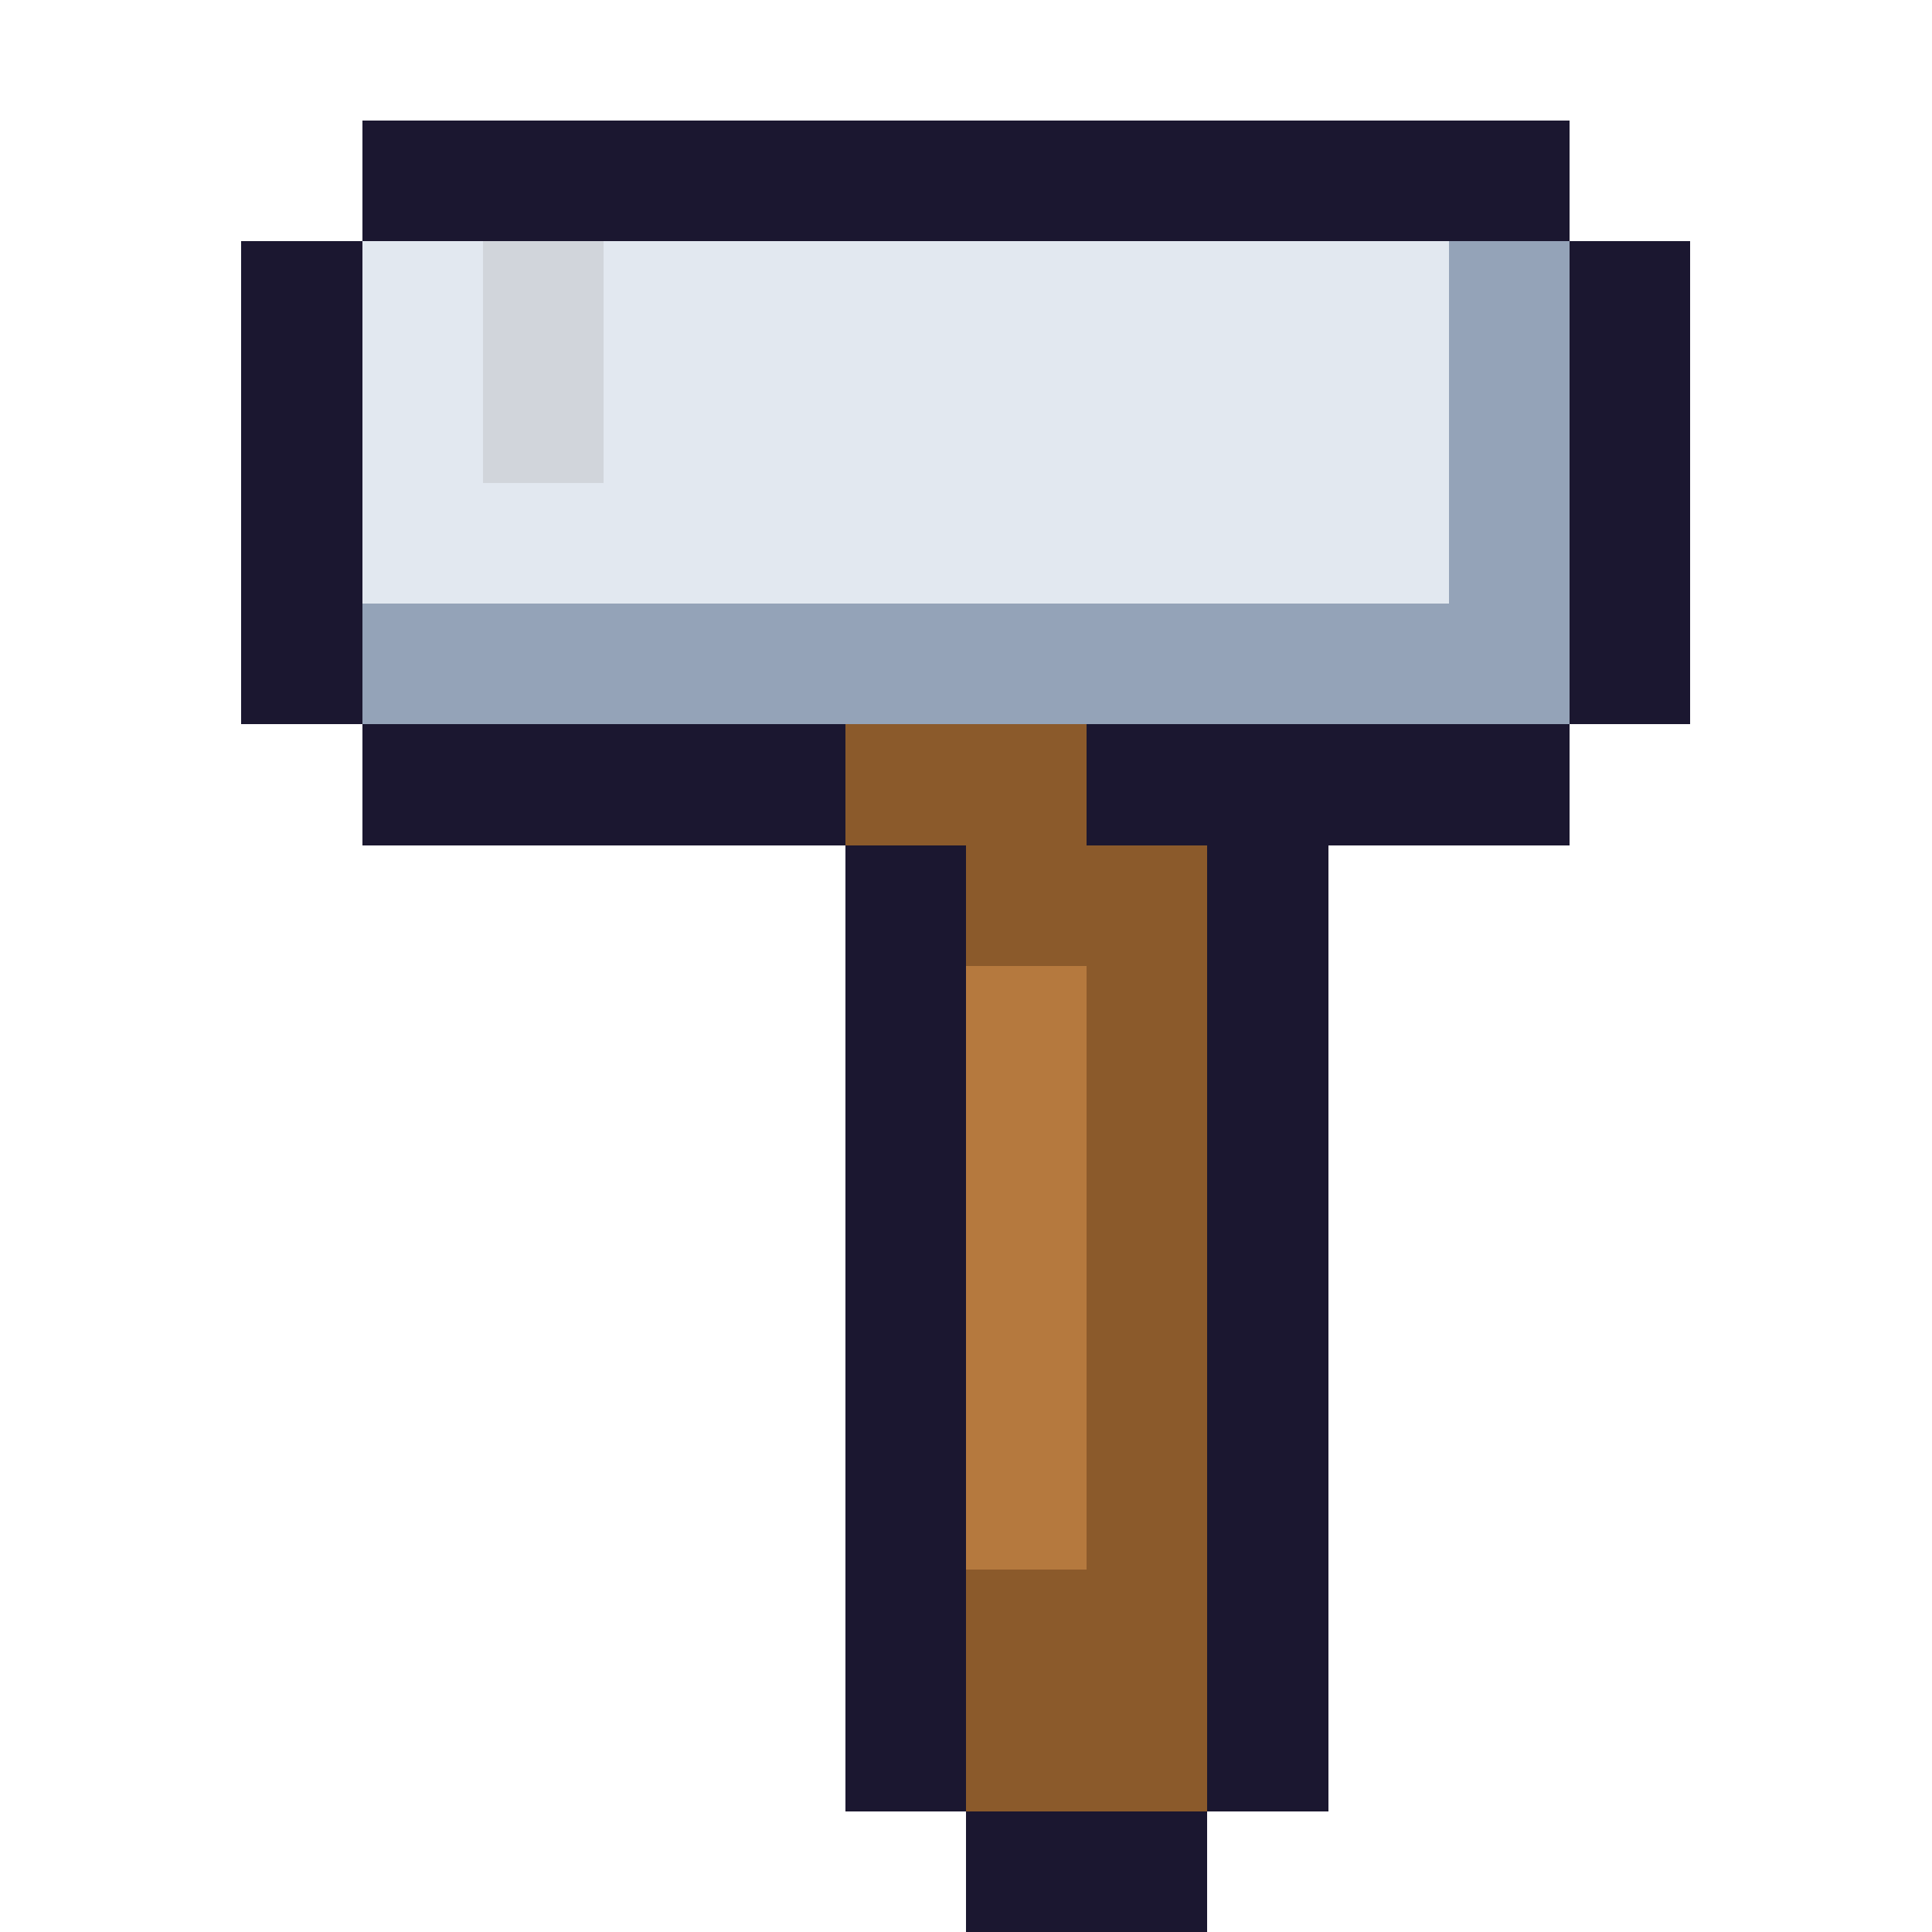
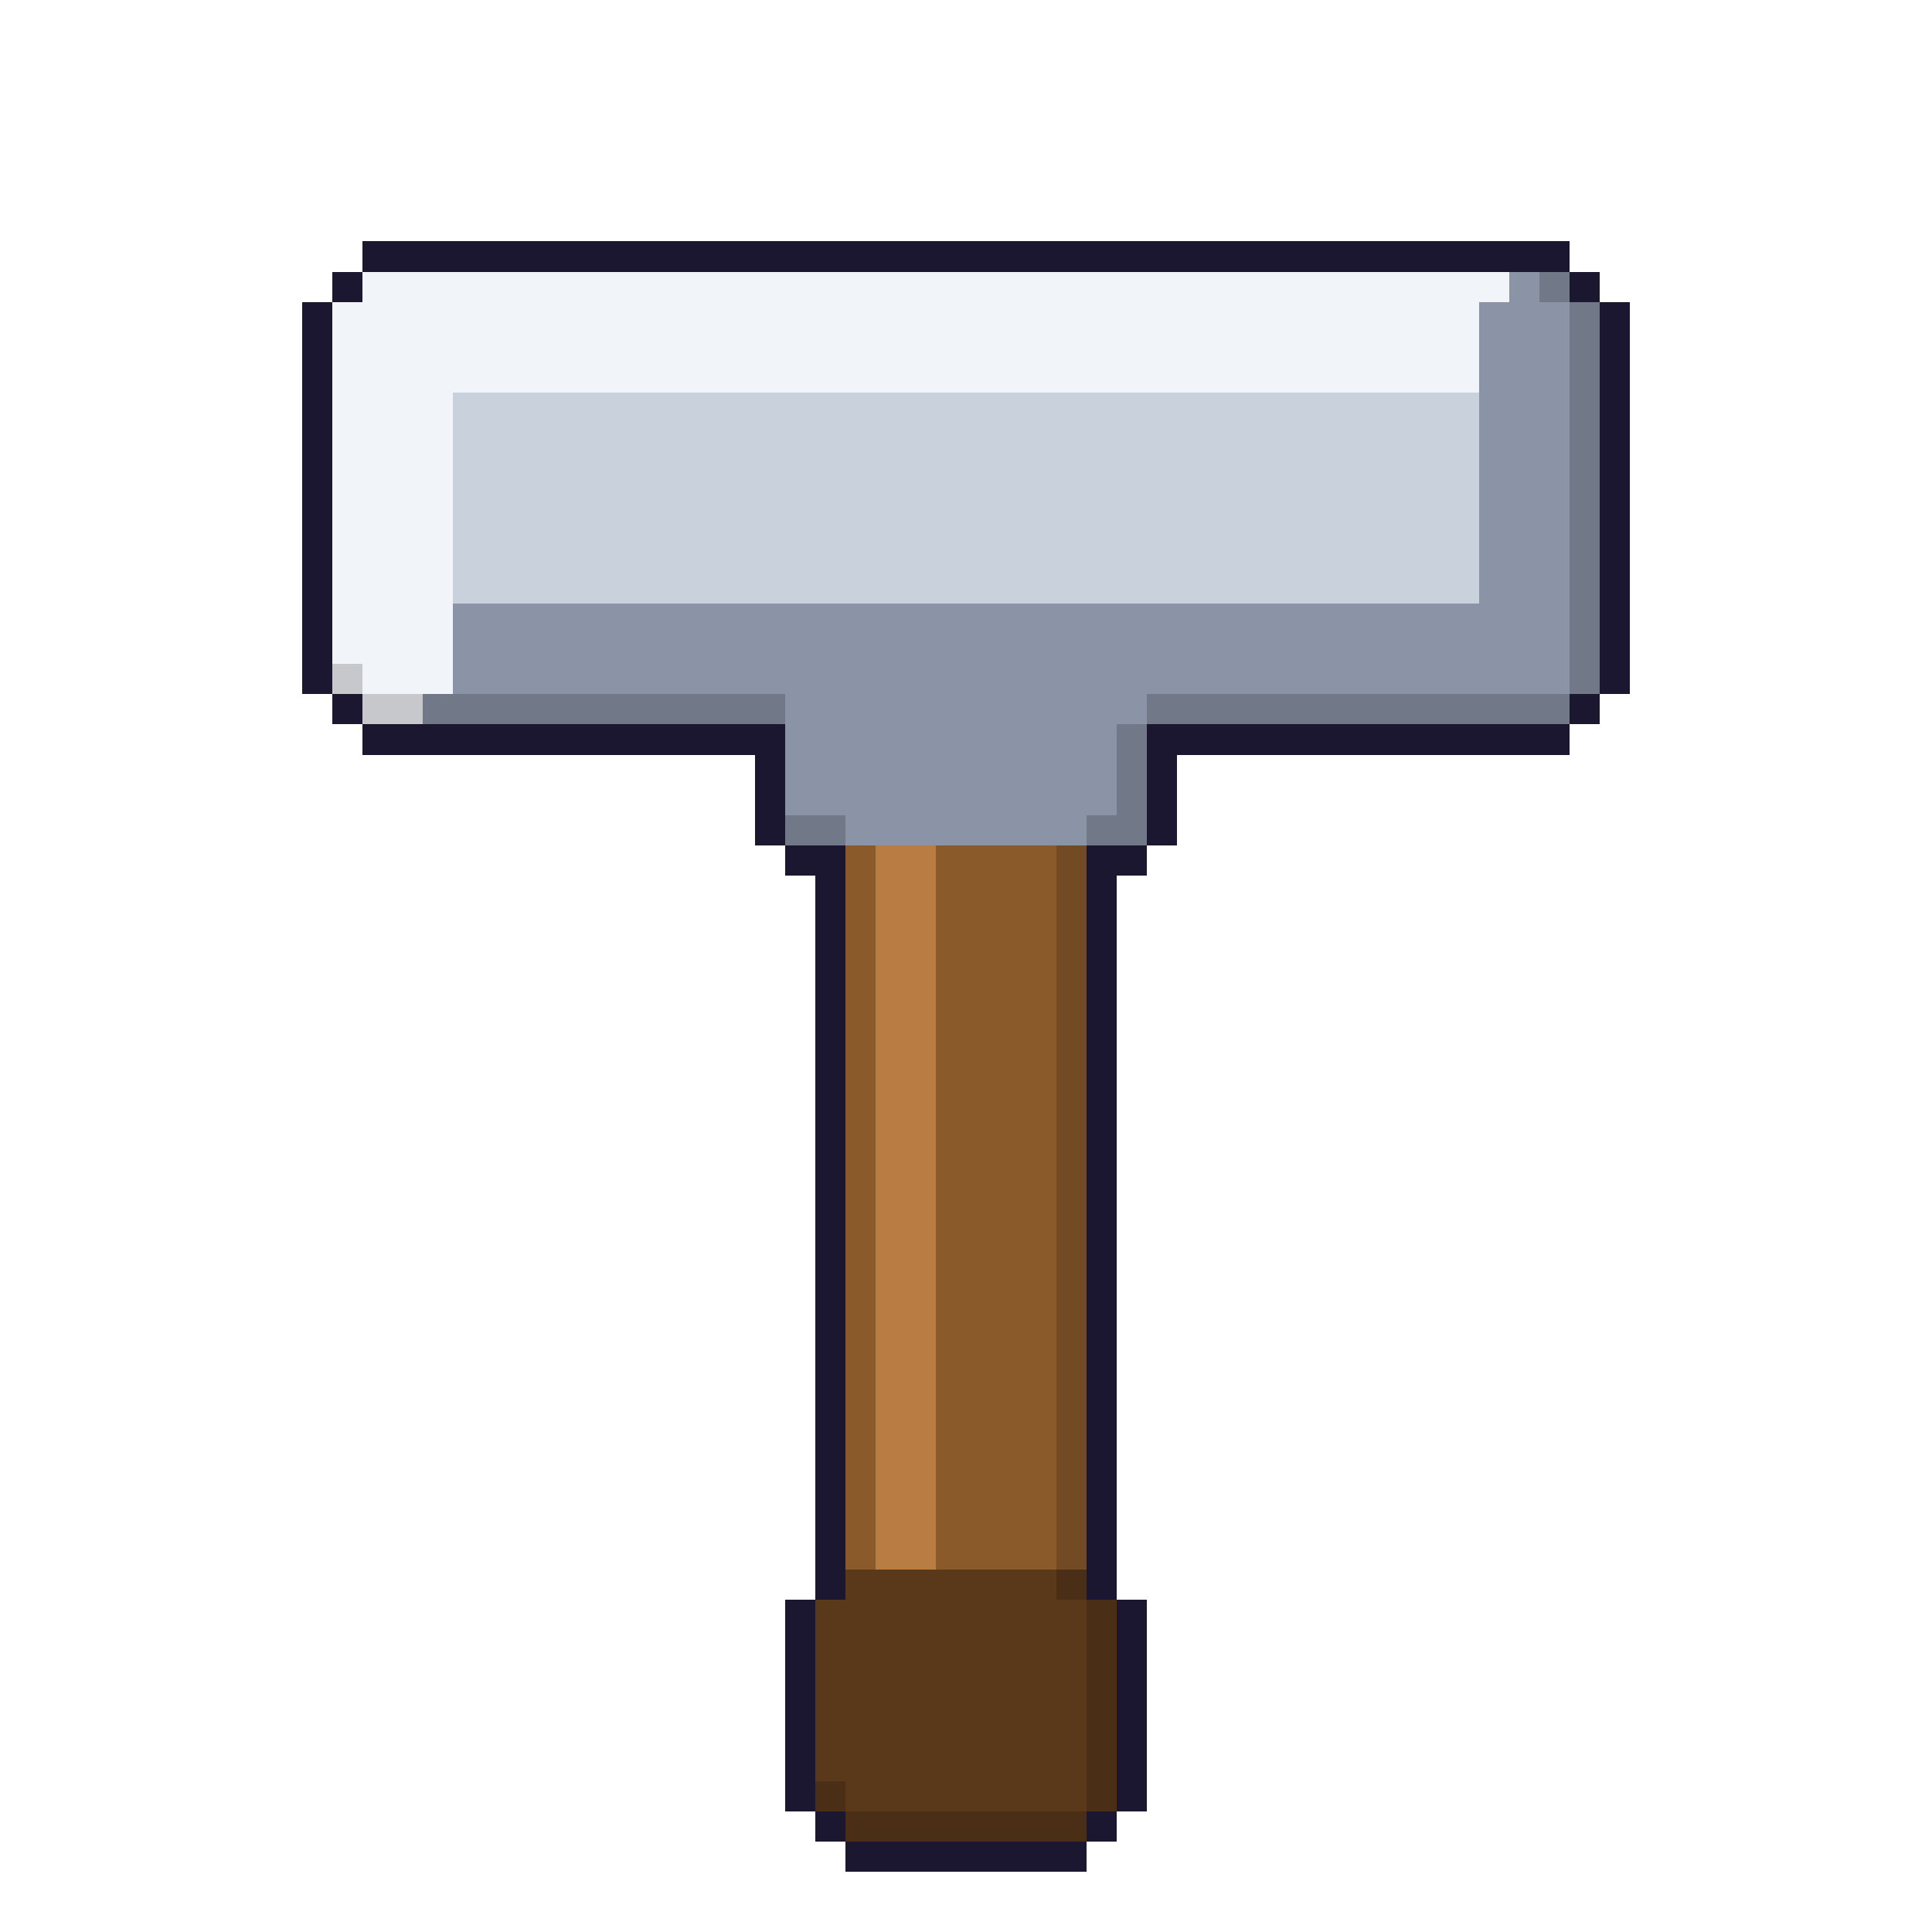
- <svg xmlns="http://www.w3.org/2000/svg" viewBox="0 0 16 16" shape-rendering="crispEdges">
-   <rect x="3" y="1" width="10" height="1" fill="#1b1730" />
-   <rect x="2" y="2" width="1" height="1" fill="#1b1730" />
-   <rect x="3" y="2" width="1" height="1" fill="#e2e8f0" />
-   <rect x="4" y="2" width="1" height="1" fill="#d1d5db" />
-   <rect x="5" y="2" width="7" height="1" fill="#e2e8f0" />
-   <rect x="12" y="2" width="1" height="1" fill="#94a3b8" />
-   <rect x="13" y="2" width="1" height="1" fill="#1b1730" />
-   <rect x="2" y="3" width="1" height="1" fill="#1b1730" />
-   <rect x="3" y="3" width="1" height="1" fill="#e2e8f0" />
-   <rect x="4" y="3" width="1" height="1" fill="#d1d5db" />
-   <rect x="5" y="3" width="7" height="1" fill="#e2e8f0" />
-   <rect x="12" y="3" width="1" height="1" fill="#94a3b8" />
-   <rect x="13" y="3" width="1" height="1" fill="#1b1730" />
-   <rect x="2" y="4" width="1" height="1" fill="#1b1730" />
-   <rect x="3" y="4" width="9" height="1" fill="#e2e8f0" />
-   <rect x="12" y="4" width="1" height="1" fill="#94a3b8" />
-   <rect x="13" y="4" width="1" height="1" fill="#1b1730" />
-   <rect x="2" y="5" width="1" height="1" fill="#1b1730" />
-   <rect x="3" y="5" width="10" height="1" fill="#94a3b8" />
-   <rect x="13" y="5" width="1" height="1" fill="#1b1730" />
-   <rect x="3" y="6" width="4" height="1" fill="#1b1730" />
-   <rect x="7" y="6" width="2" height="1" fill="#8b5a2b" />
-   <rect x="9" y="6" width="4" height="1" fill="#1b1730" />
-   <rect x="7" y="7" width="1" height="1" fill="#1b1730" />
-   <rect x="8" y="7" width="2" height="1" fill="#8b5a2b" />
-   <rect x="10" y="7" width="1" height="1" fill="#1b1730" />
-   <rect x="7" y="8" width="1" height="1" fill="#1b1730" />
-   <rect x="8" y="8" width="1" height="1" fill="#b5793e" />
-   <rect x="9" y="8" width="1" height="1" fill="#8b5a2b" />
-   <rect x="10" y="8" width="1" height="1" fill="#1b1730" />
-   <rect x="7" y="9" width="1" height="1" fill="#1b1730" />
-   <rect x="8" y="9" width="1" height="1" fill="#b5793e" />
-   <rect x="9" y="9" width="1" height="1" fill="#8b5a2b" />
-   <rect x="10" y="9" width="1" height="1" fill="#1b1730" />
-   <rect x="7" y="10" width="1" height="1" fill="#1b1730" />
-   <rect x="8" y="10" width="1" height="1" fill="#b5793e" />
-   <rect x="9" y="10" width="1" height="1" fill="#8b5a2b" />
-   <rect x="10" y="10" width="1" height="1" fill="#1b1730" />
-   <rect x="7" y="11" width="1" height="1" fill="#1b1730" />
-   <rect x="8" y="11" width="1" height="1" fill="#b5793e" />
-   <rect x="9" y="11" width="1" height="1" fill="#8b5a2b" />
-   <rect x="10" y="11" width="1" height="1" fill="#1b1730" />
-   <rect x="7" y="12" width="1" height="1" fill="#1b1730" />
-   <rect x="8" y="12" width="1" height="1" fill="#b5793e" />
-   <rect x="9" y="12" width="1" height="1" fill="#8b5a2b" />
-   <rect x="10" y="12" width="1" height="1" fill="#1b1730" />
-   <rect x="7" y="13" width="1" height="1" fill="#1b1730" />
-   <rect x="8" y="13" width="2" height="1" fill="#8b5a2b" />
-   <rect x="10" y="13" width="1" height="1" fill="#1b1730" />
-   <rect x="7" y="14" width="1" height="1" fill="#1b1730" />
-   <rect x="8" y="14" width="2" height="1" fill="#8b5a2b" />
-   <rect x="10" y="14" width="1" height="1" fill="#1b1730" />
-   <rect x="8" y="15" width="2" height="1" fill="#1b1730" />
+ <svg xmlns="http://www.w3.org/2000/svg" viewBox="0 0 64 64" shape-rendering="crispEdges">
+   <rect x="12" y="8" width="40" height="1" fill="#1b1730" />
+   <rect x="11" y="9" width="1" height="1" fill="#1b1730" />
+   <rect x="12" y="9" width="38" height="1" fill="#f1f4f8" />
+   <rect x="50" y="9" width="1" height="1" fill="#8a94a6" />
+   <rect x="51" y="9" width="1" height="1" fill="#717988" />
+   <rect x="52" y="9" width="1" height="1" fill="#1b1730" />
+   <rect x="10" y="10" width="1" height="13" fill="#1b1730" />
+   <rect x="11" y="10" width="38" height="3" fill="#f1f4f8" />
+   <rect x="49" y="10" width="3" height="10" fill="#8a94a6" />
+   <rect x="52" y="10" width="1" height="13" fill="#717988" />
+   <rect x="53" y="10" width="1" height="13" fill="#1b1730" />
+   <rect x="11" y="13" width="4" height="9" fill="#f1f4f8" />
+   <rect x="15" y="13" width="34" height="7" fill="#c9d1dc" />
+   <rect x="15" y="20" width="37" height="3" fill="#8a94a6" />
+   <rect x="11" y="22" width="1" height="1" fill="#c6c8cb" />
+   <rect x="12" y="22" width="3" height="1" fill="#f1f4f8" />
+   <rect x="11" y="23" width="1" height="1" fill="#1b1730" />
+   <rect x="12" y="23" width="2" height="1" fill="#c6c8cb" />
+   <rect x="14" y="23" width="12" height="1" fill="#717988" />
+   <rect x="26" y="23" width="12" height="1" fill="#8a94a6" />
+   <rect x="38" y="23" width="14" height="1" fill="#717988" />
+   <rect x="52" y="23" width="1" height="1" fill="#1b1730" />
+   <rect x="12" y="24" width="14" height="1" fill="#1b1730" />
+   <rect x="26" y="24" width="11" height="3" fill="#8a94a6" />
+   <rect x="37" y="24" width="1" height="3" fill="#717988" />
+   <rect x="38" y="24" width="14" height="1" fill="#1b1730" />
+   <rect x="25" y="25" width="1" height="3" fill="#1b1730" />
+   <rect x="38" y="25" width="1" height="3" fill="#1b1730" />
+   <rect x="26" y="27" width="2" height="1" fill="#717988" />
+   <rect x="28" y="27" width="8" height="1" fill="#8a94a6" />
+   <rect x="36" y="27" width="2" height="1" fill="#717988" />
+   <rect x="26" y="28" width="2" height="1" fill="#1b1730" />
+   <rect x="28" y="28" width="1" height="24" fill="#8b5a2b" />
+   <rect x="29" y="28" width="2" height="24" fill="#b97d43" />
+   <rect x="31" y="28" width="4" height="24" fill="#8b5a2b" />
+   <rect x="35" y="28" width="1" height="24" fill="#724a23" />
+   <rect x="36" y="28" width="2" height="1" fill="#1b1730" />
+   <rect x="27" y="29" width="1" height="24" fill="#1b1730" />
+   <rect x="36" y="29" width="1" height="24" fill="#1b1730" />
+   <rect x="28" y="52" width="7" height="1" fill="#5a381a" />
+   <rect x="35" y="52" width="1" height="1" fill="#4a2e15" />
+   <rect x="26" y="53" width="1" height="7" fill="#1b1730" />
+   <rect x="27" y="53" width="9" height="6" fill="#5a381a" />
+   <rect x="36" y="53" width="1" height="7" fill="#4a2e15" />
+   <rect x="37" y="53" width="1" height="7" fill="#1b1730" />
+   <rect x="27" y="59" width="1" height="1" fill="#4a2e15" />
+   <rect x="28" y="59" width="8" height="1" fill="#5a381a" />
+   <rect x="27" y="60" width="1" height="1" fill="#1b1730" />
+   <rect x="28" y="60" width="8" height="1" fill="#4a2e15" />
+   <rect x="36" y="60" width="1" height="1" fill="#1b1730" />
+   <rect x="28" y="61" width="8" height="1" fill="#1b1730" />
</svg>
